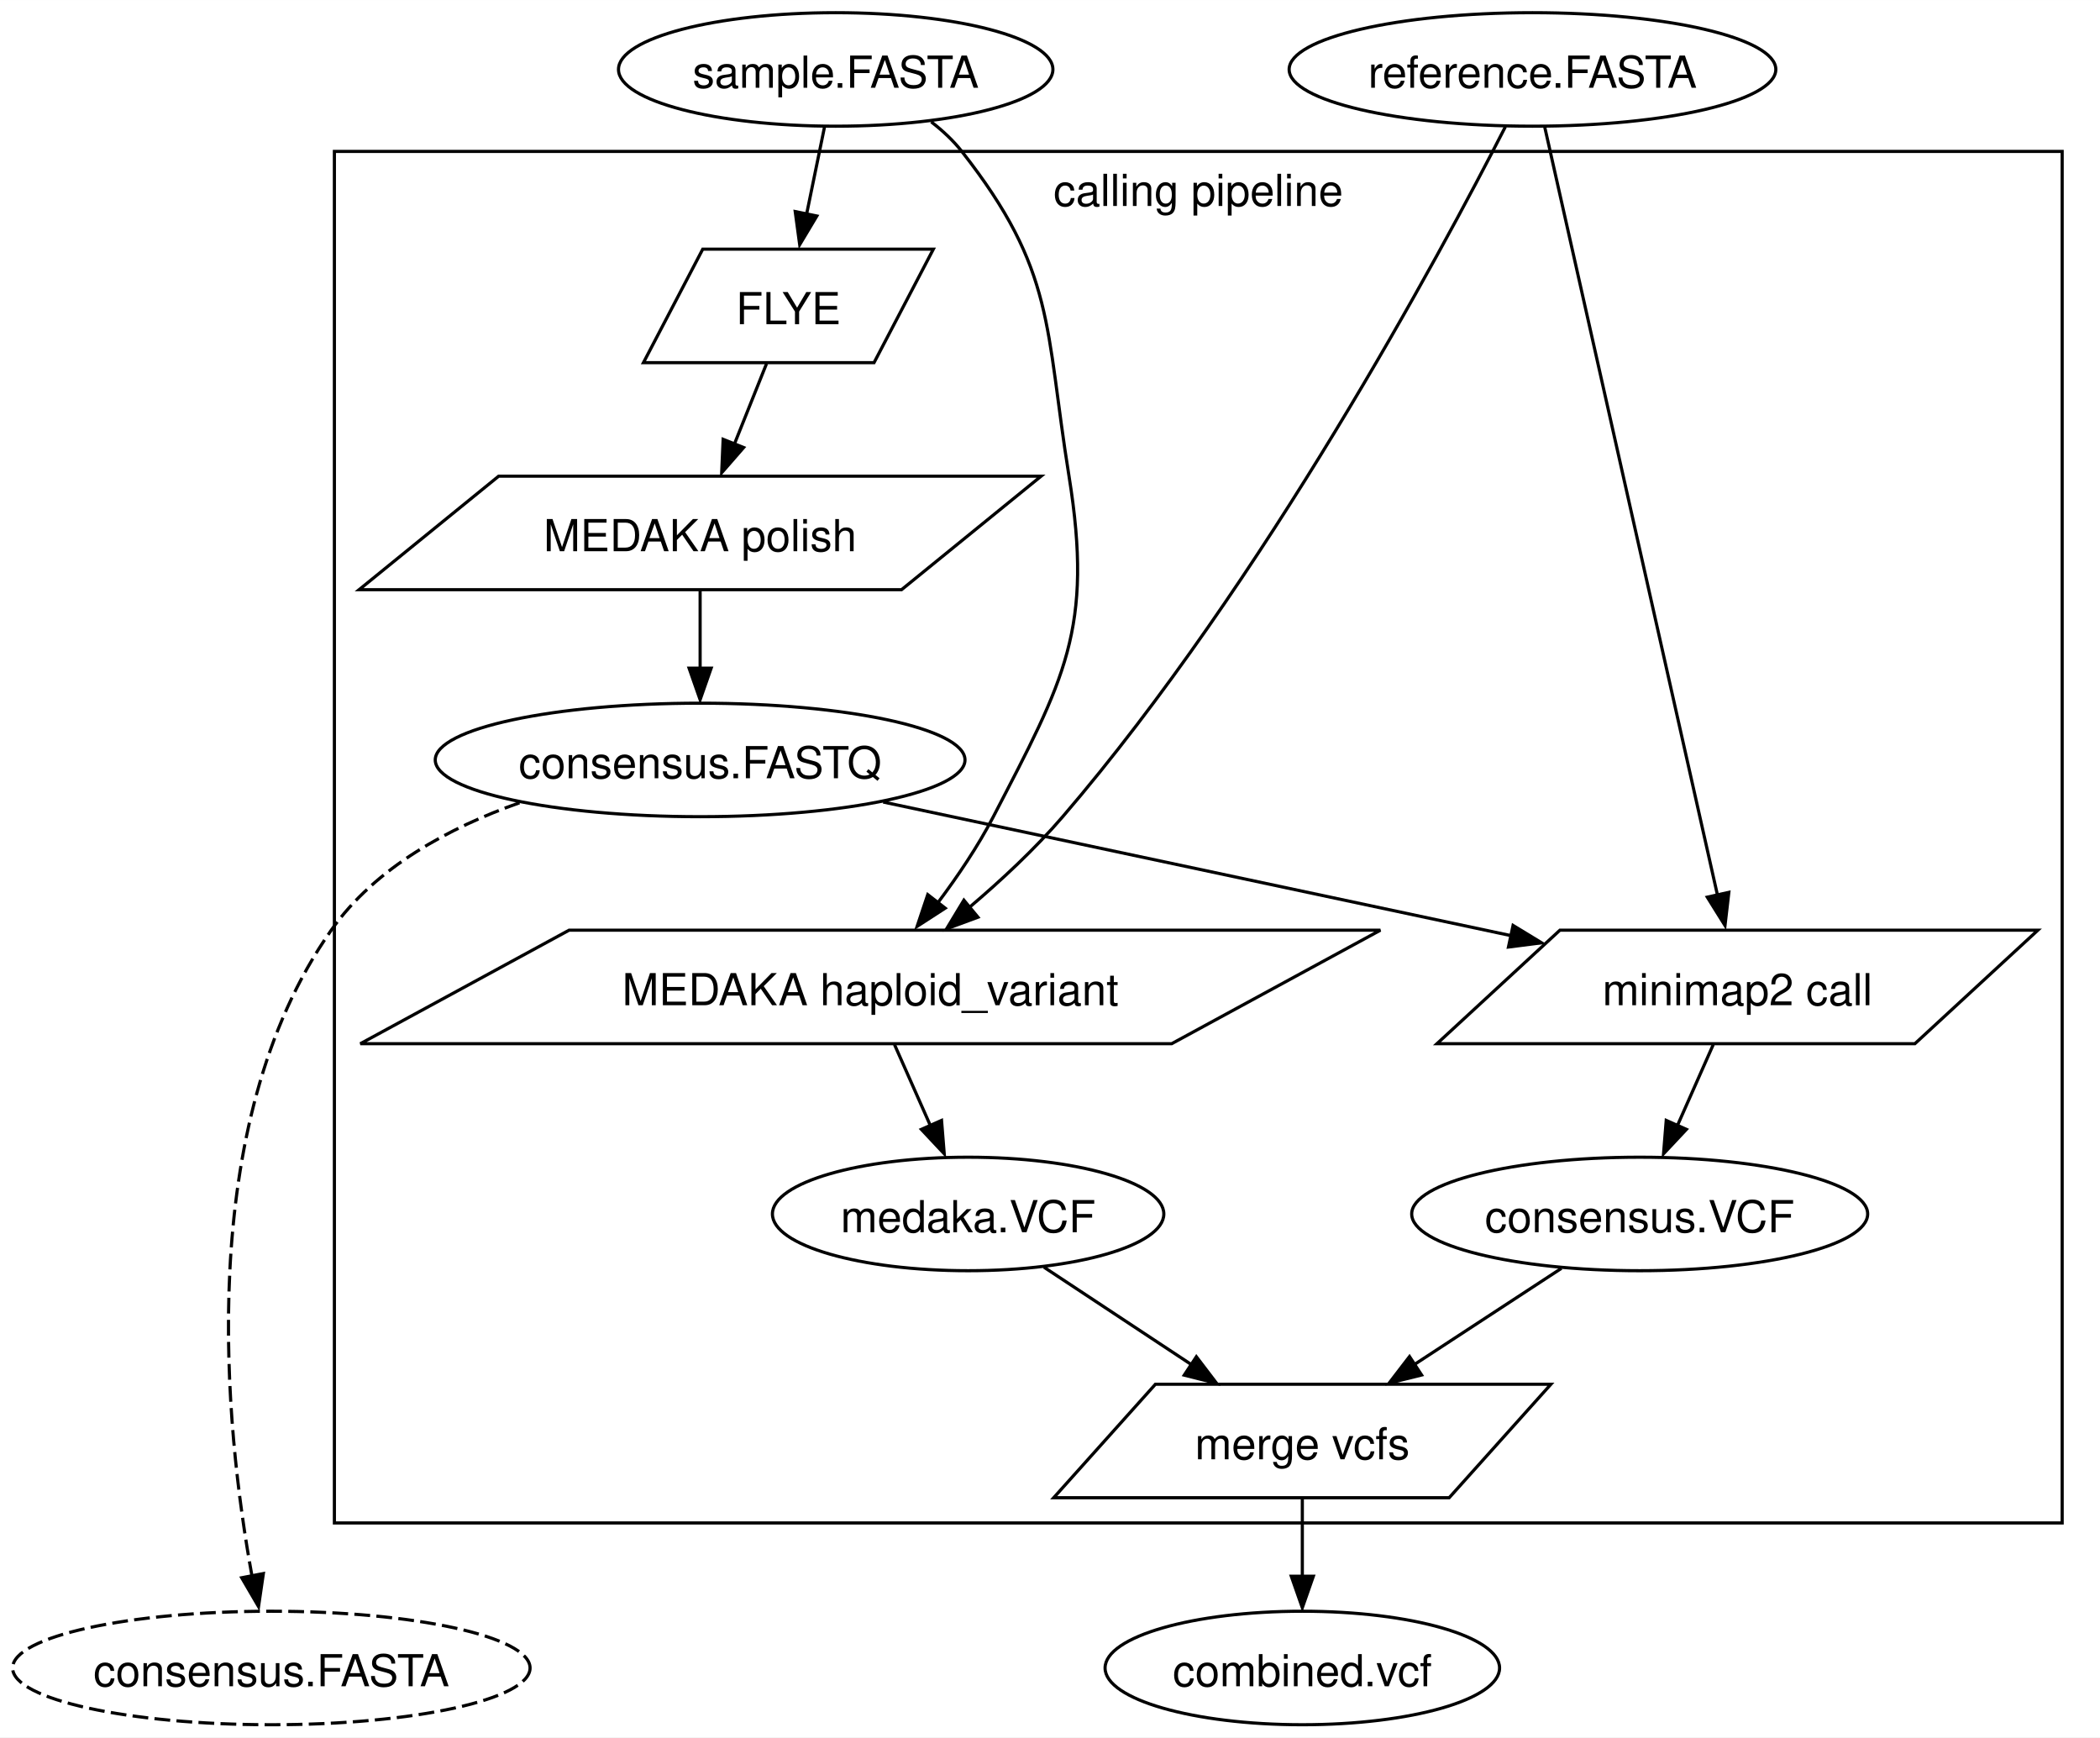
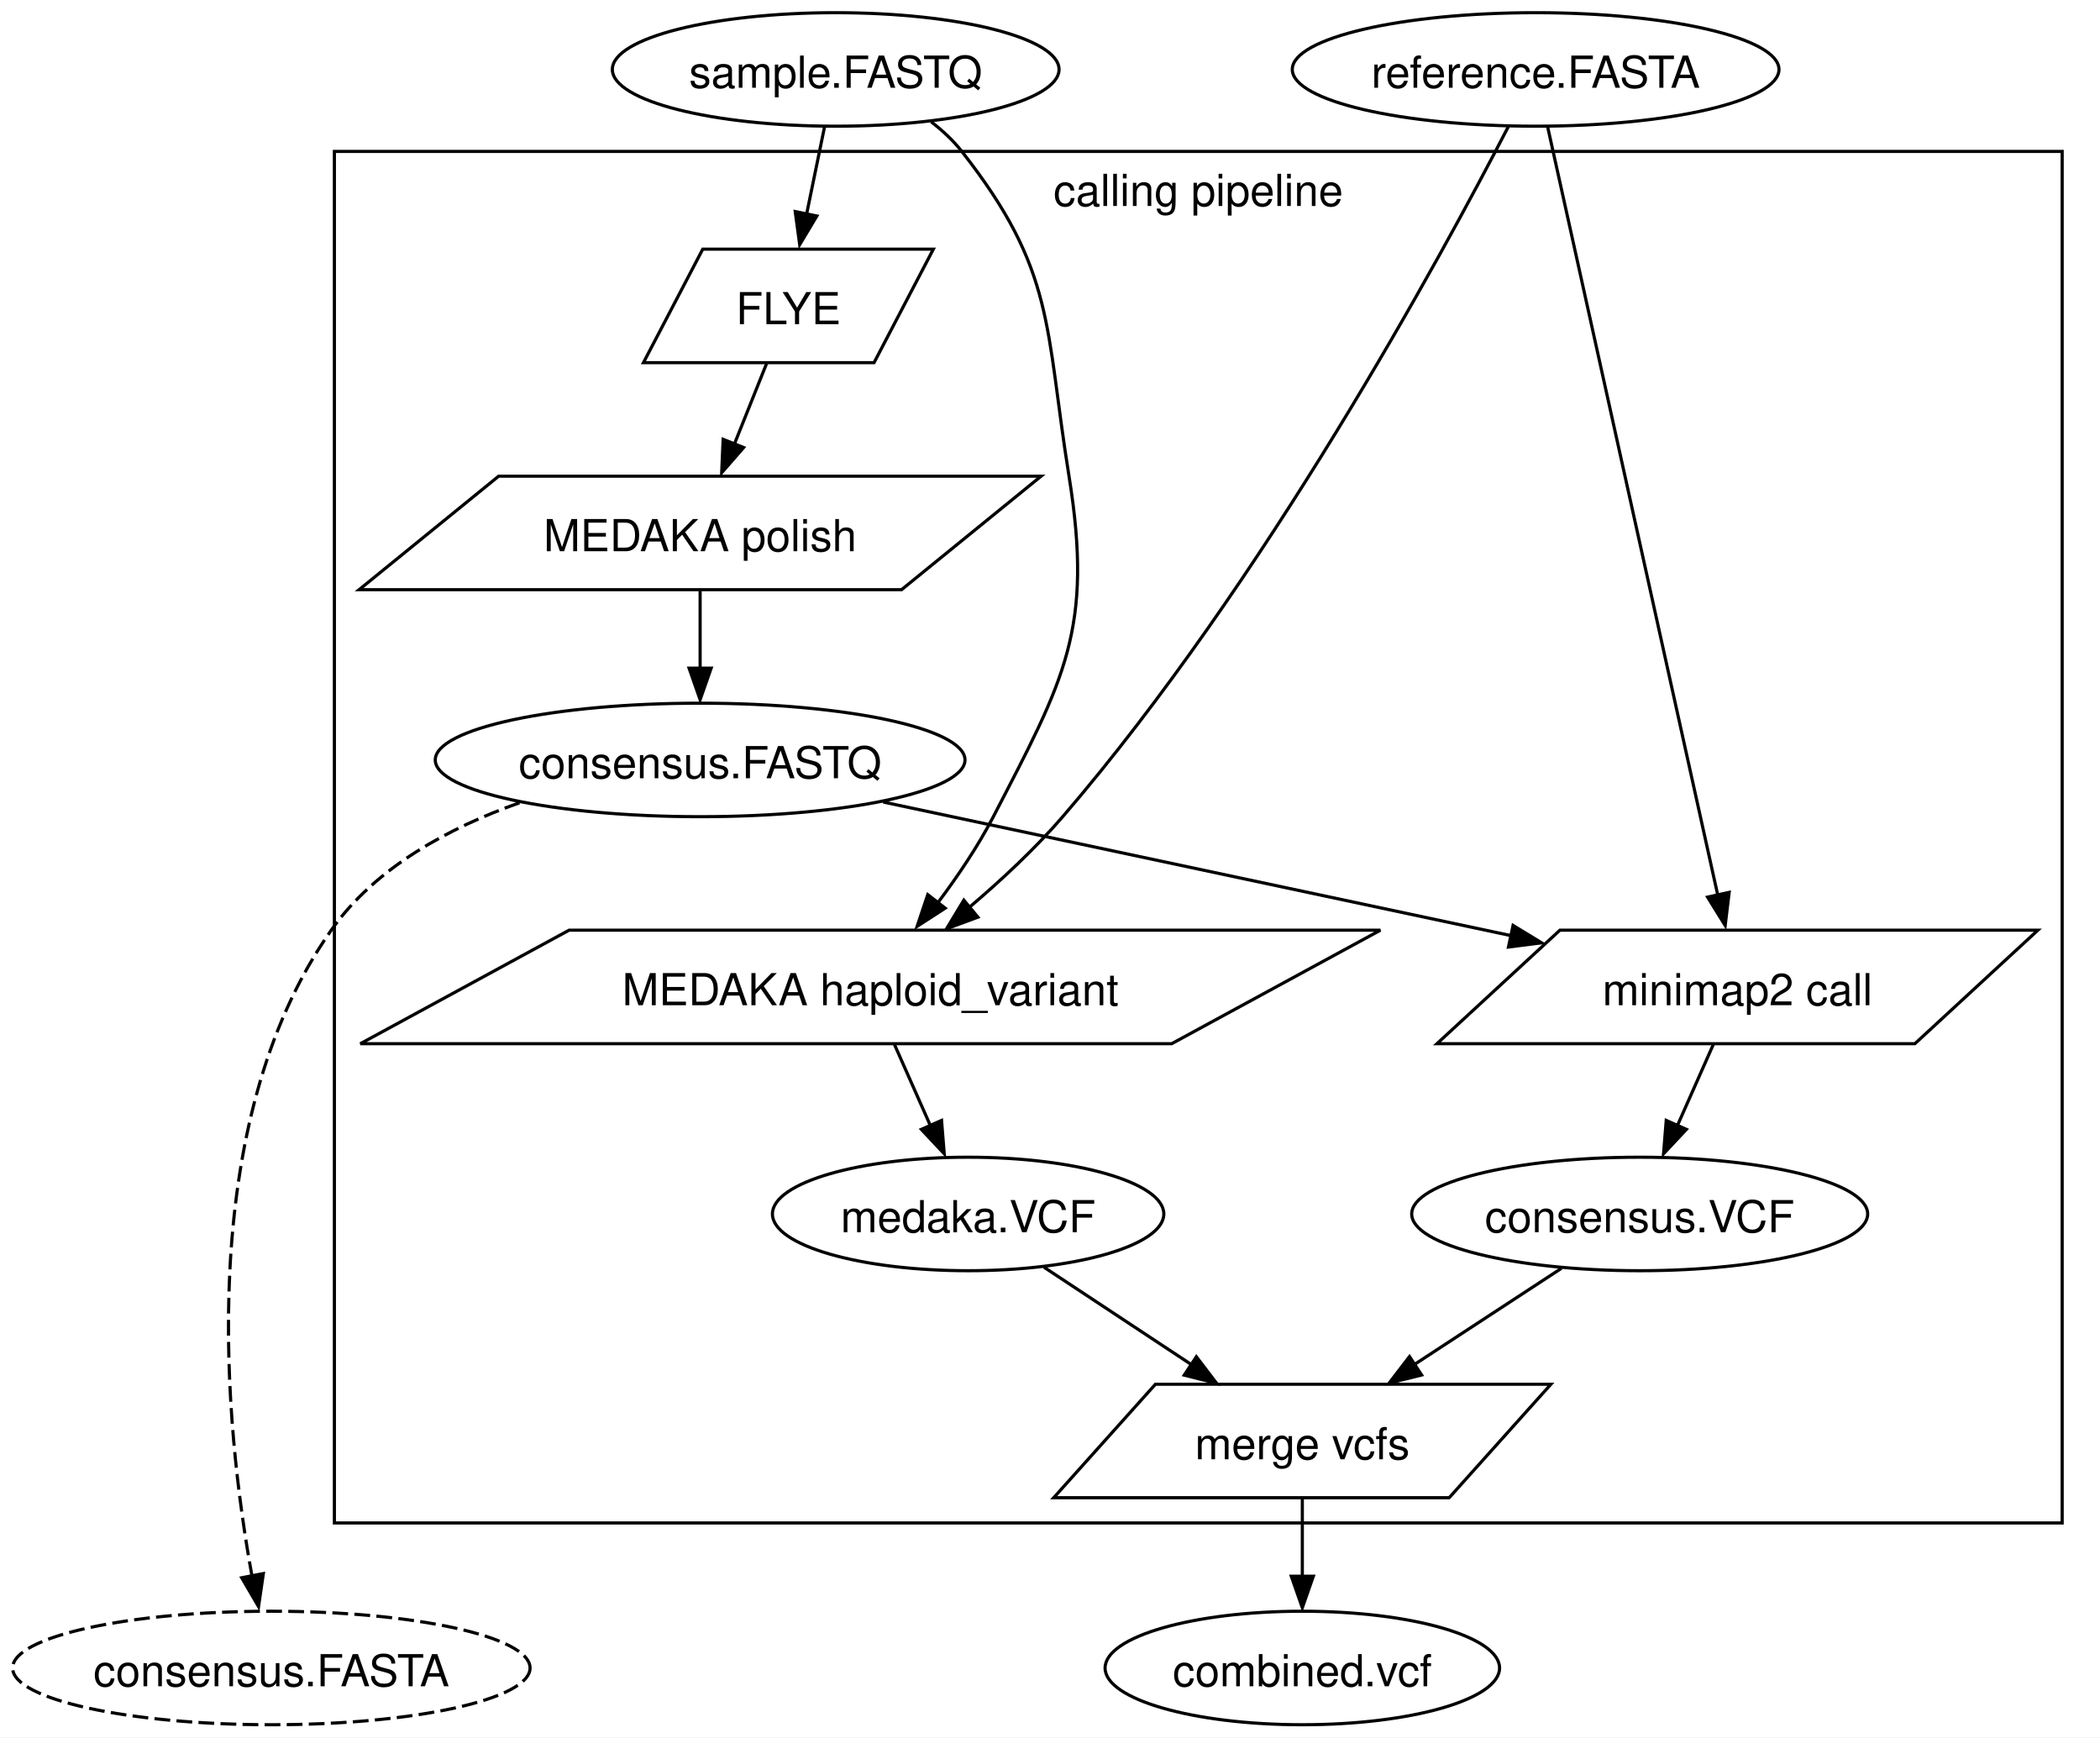
<svg xmlns="http://www.w3.org/2000/svg" width="666pt" height="551pt" viewBox="0.00 0.00 666.06 551.00">
  <g id="graph0" class="graph" transform="scale(1 1) rotate(0) translate(4 547)">
    <polygon fill="white" stroke="none" points="-4,4 -4,-547 662.06,-547 662.06,4 -4,4" />
    <g id="clust1" class="cluster">
      <polygon fill="none" stroke="black" points="102.06,-64 102.06,-499 650.06,-499 650.06,-64 102.06,-64" />
      <text text-anchor="middle" x="376.06" y="-481.7" font-family="Helvetica,Arial,sans-serif" font-size="14.00">calling pipeline</text>
    </g>
    <g id="node1" class="node">
      <ellipse fill="none" stroke="black" cx="218.06" cy="-306" rx="84.01" ry="18" />
      <text text-anchor="middle" x="218.06" y="-300.2" font-family="Helvetica,Arial,sans-serif" font-size="14.00">consensus.FASTQ</text>
    </g>
    <g id="node7" class="node">
      <polygon fill="none" stroke="black" points="642.35,-252 490.76,-252 451.76,-216 603.35,-216 642.35,-252" />
      <text text-anchor="middle" x="547.06" y="-228.2" font-family="Helvetica,Arial,sans-serif" font-size="14.00">minimap2 call</text>
    </g>
    <g id="edge4" class="edge">
      <path fill="none" stroke="black" d="M276.12,-292.65C331.72,-280.82 415.75,-262.94 475.47,-250.23" />
      <polygon fill="black" stroke="black" points="475.9,-253.51 484.95,-248 474.44,-246.66 475.9,-253.51" />
    </g>
    <g id="node11" class="node">
      <ellipse fill="none" stroke="black" stroke-dasharray="5,2" cx="82.06" cy="-18" rx="82.06" ry="18" />
      <text text-anchor="middle" x="82.06" y="-12.2" font-family="Helvetica,Arial,sans-serif" font-size="14.00">consensus.FASTA</text>
    </g>
    <g id="edge9" class="edge">
      <path fill="none" stroke="black" stroke-dasharray="5,2" d="M160.77,-292.41C138.55,-284.55 115.11,-271.97 101.06,-252 57.35,-189.92 67.37,-94.14 75.94,-47.07" />
      <polygon fill="black" stroke="black" points="79.53,-47.95 78,-37.47 72.66,-46.62 79.53,-47.95" />
    </g>
    <g id="node2" class="node">
      <ellipse fill="none" stroke="black" cx="303.06" cy="-162" rx="62.07" ry="18" />
      <text text-anchor="middle" x="303.06" y="-156.2" font-family="Helvetica,Arial,sans-serif" font-size="14.00">medaka.VCF</text>
    </g>
    <g id="node8" class="node">
      <polygon fill="none" stroke="black" points="487.91,-108 362.47,-108 330.2,-72 455.64,-72 487.91,-108" />
      <text text-anchor="middle" x="409.06" y="-84.2" font-family="Helvetica,Arial,sans-serif" font-size="14.00">merge vcfs</text>
    </g>
    <g id="edge7" class="edge">
      <path fill="none" stroke="black" d="M327.11,-145.12C341,-135.94 358.71,-124.25 374.11,-114.07" />
      <polygon fill="black" stroke="black" points="375.45,-116.72 381.87,-108.29 371.6,-110.88 375.45,-116.72" />
    </g>
    <g id="node3" class="node">
      <ellipse fill="none" stroke="black" cx="516.06" cy="-162" rx="72.31" ry="18" />
      <text text-anchor="middle" x="516.06" y="-156.2" font-family="Helvetica,Arial,sans-serif" font-size="14.00">consensus.VCF</text>
    </g>
    <g id="edge6" class="edge">
      <path fill="none" stroke="black" d="M491.24,-144.76C477.43,-135.73 460.01,-124.34 444.77,-114.36" />
      <polygon fill="black" stroke="black" points="446.89,-110.92 436.61,-108.37 443.06,-116.77 446.89,-110.92" />
    </g>
    <g id="node4" class="node">
      <polygon fill="none" stroke="black" points="292.03,-468 218.89,-468 200.08,-432 273.22,-432 292.03,-468" />
      <text text-anchor="middle" x="246.06" y="-444.2" font-family="Helvetica,Arial,sans-serif" font-size="14.00">FLYE</text>
    </g>
    <g id="node5" class="node">
      <polygon fill="none" stroke="black" points="326.21,-396 154.16,-396 109.9,-360 281.95,-360 326.21,-396" />
      <text text-anchor="middle" x="218.06" y="-372.2" font-family="Helvetica,Arial,sans-serif" font-size="14.00">MEDAKA polish</text>
    </g>
    <g id="edge1" class="edge">
      <path fill="none" stroke="black" d="M239.13,-431.7C236.05,-423.98 232.34,-414.71 228.9,-406.11" />
      <polygon fill="black" stroke="black" points="231.86,-405.09 224.9,-397.1 225.36,-407.69 231.86,-405.09" />
    </g>
    <g id="edge2" class="edge">
      <path fill="none" stroke="black" d="M218.06,-359.7C218.06,-352.24 218.06,-343.32 218.06,-334.97" />
      <polygon fill="black" stroke="black" points="221.56,-335.1 218.06,-325.1 214.56,-335.1 221.56,-335.1" />
    </g>
    <g id="node6" class="node">
      <polygon fill="none" stroke="black" points="433.82,-252 176.49,-252 110.29,-216 367.62,-216 433.82,-252" />
      <text text-anchor="middle" x="272.06" y="-228.2" font-family="Helvetica,Arial,sans-serif" font-size="14.00">MEDAKA haploid_variant</text>
    </g>
    <g id="edge3" class="edge">
      <path fill="none" stroke="black" d="M279.72,-215.7C283.13,-207.98 287.24,-198.71 291.05,-190.11" />
      <polygon fill="black" stroke="black" points="294.63,-191.67 295.48,-181.1 288.23,-188.83 294.63,-191.67" />
    </g>
    <g id="edge5" class="edge">
      <path fill="none" stroke="black" d="M539.39,-215.7C535.98,-207.98 531.87,-198.71 528.06,-190.11" />
      <polygon fill="black" stroke="black" points="530.88,-188.83 523.63,-181.1 524.48,-191.67 530.88,-188.83" />
    </g>
    <g id="node12" class="node">
      <ellipse fill="none" stroke="black" cx="409.06" cy="-18" rx="62.56" ry="18" />
      <text text-anchor="middle" x="409.06" y="-12.2" font-family="Helvetica,Arial,sans-serif" font-size="14.00">combined.vcf</text>
    </g>
    <g id="edge13" class="edge">
      <path fill="none" stroke="black" d="M409.06,-71.7C409.06,-64.24 409.06,-55.32 409.06,-46.97" />
      <polygon fill="black" stroke="black" points="412.56,-47.1 409.06,-37.1 405.56,-47.1 412.56,-47.1" />
    </g>
    <g id="node9" class="node">
-       <ellipse fill="none" stroke="black" cx="261.06" cy="-525" rx="68.89" ry="18" />
-       <text text-anchor="middle" x="261.06" y="-519.2" font-family="Helvetica,Arial,sans-serif" font-size="14.00">sample.FASTA</text>
+       <ellipse fill="none" stroke="black" cx="261.06" cy="-525" rx="70.84" ry="18" />
+       <text text-anchor="middle" x="261.06" y="-519.2" font-family="Helvetica,Arial,sans-serif" font-size="14.00">sample.FASTQ</text>
    </g>
    <g id="edge11" class="edge">
      <path fill="none" stroke="black" d="M257.5,-506.7C255.81,-498.49 253.75,-488.46 251.85,-479.19" />
      <polygon fill="black" stroke="black" points="255.08,-478.52 249.64,-469.43 248.22,-479.93 255.08,-478.52" />
    </g>
    <g id="edge10" class="edge">
      <path fill="none" stroke="black" d="M291.37,-508.37C294.97,-505.6 298.32,-502.48 301.06,-499 330.82,-461.08 327.4,-443.6 335.06,-396 342.86,-347.45 333.68,-331.66 311.06,-288 306.19,-278.61 299.75,-269.09 293.5,-260.75" />
      <polygon fill="black" stroke="black" points="295.79,-258.99 286.89,-253.23 290.26,-263.28 295.79,-258.99" />
    </g>
    <g id="node10" class="node">
-       <ellipse fill="none" stroke="black" cx="482.06" cy="-525" rx="77.18" ry="18" />
-       <text text-anchor="middle" x="482.06" y="-519.2" font-family="Helvetica,Arial,sans-serif" font-size="14.00">reference.FASTA</text>
+       <ellipse fill="none" stroke="black" cx="483.06" cy="-525" rx="77.18" ry="18" />
+       <text text-anchor="middle" x="483.06" y="-519.2" font-family="Helvetica,Arial,sans-serif" font-size="14.00">reference.FASTA</text>
    </g>
    <g id="edge12" class="edge">
-       <path fill="none" stroke="black" d="M473.47,-506.84C452.72,-466.27 396.8,-362.27 333.06,-288 324.27,-277.77 313.49,-267.75 303.45,-259.23" />
-       <polygon fill="black" stroke="black" points="306.18,-256.12 296.24,-252.45 301.72,-261.52 306.18,-256.12" />
+       <path fill="none" stroke="black" d="M474.39,-506.85C453.44,-466.29 397.04,-362.32 333.06,-288 324.26,-277.78 313.47,-267.77 303.43,-259.24" />
+       <polygon fill="black" stroke="black" points="306.16,-256.14 296.22,-252.46 301.7,-261.53 306.16,-256.14" />
    </g>
    <g id="edge8" class="edge">
-       <path fill="none" stroke="black" d="M485.93,-506.79C496.76,-458.61 527.47,-322.09 540.78,-262.92" />
-       <polygon fill="black" stroke="black" points="544.34,-264.01 543.12,-253.49 537.51,-262.48 544.34,-264.01" />
+       <path fill="none" stroke="black" d="M486.87,-506.79C497.54,-458.61 527.77,-322.09 540.87,-262.92" />
+       <polygon fill="black" stroke="black" points="544.44,-264.01 543.18,-253.49 537.6,-262.49 544.44,-264.01" />
    </g>
  </g>
</svg>
